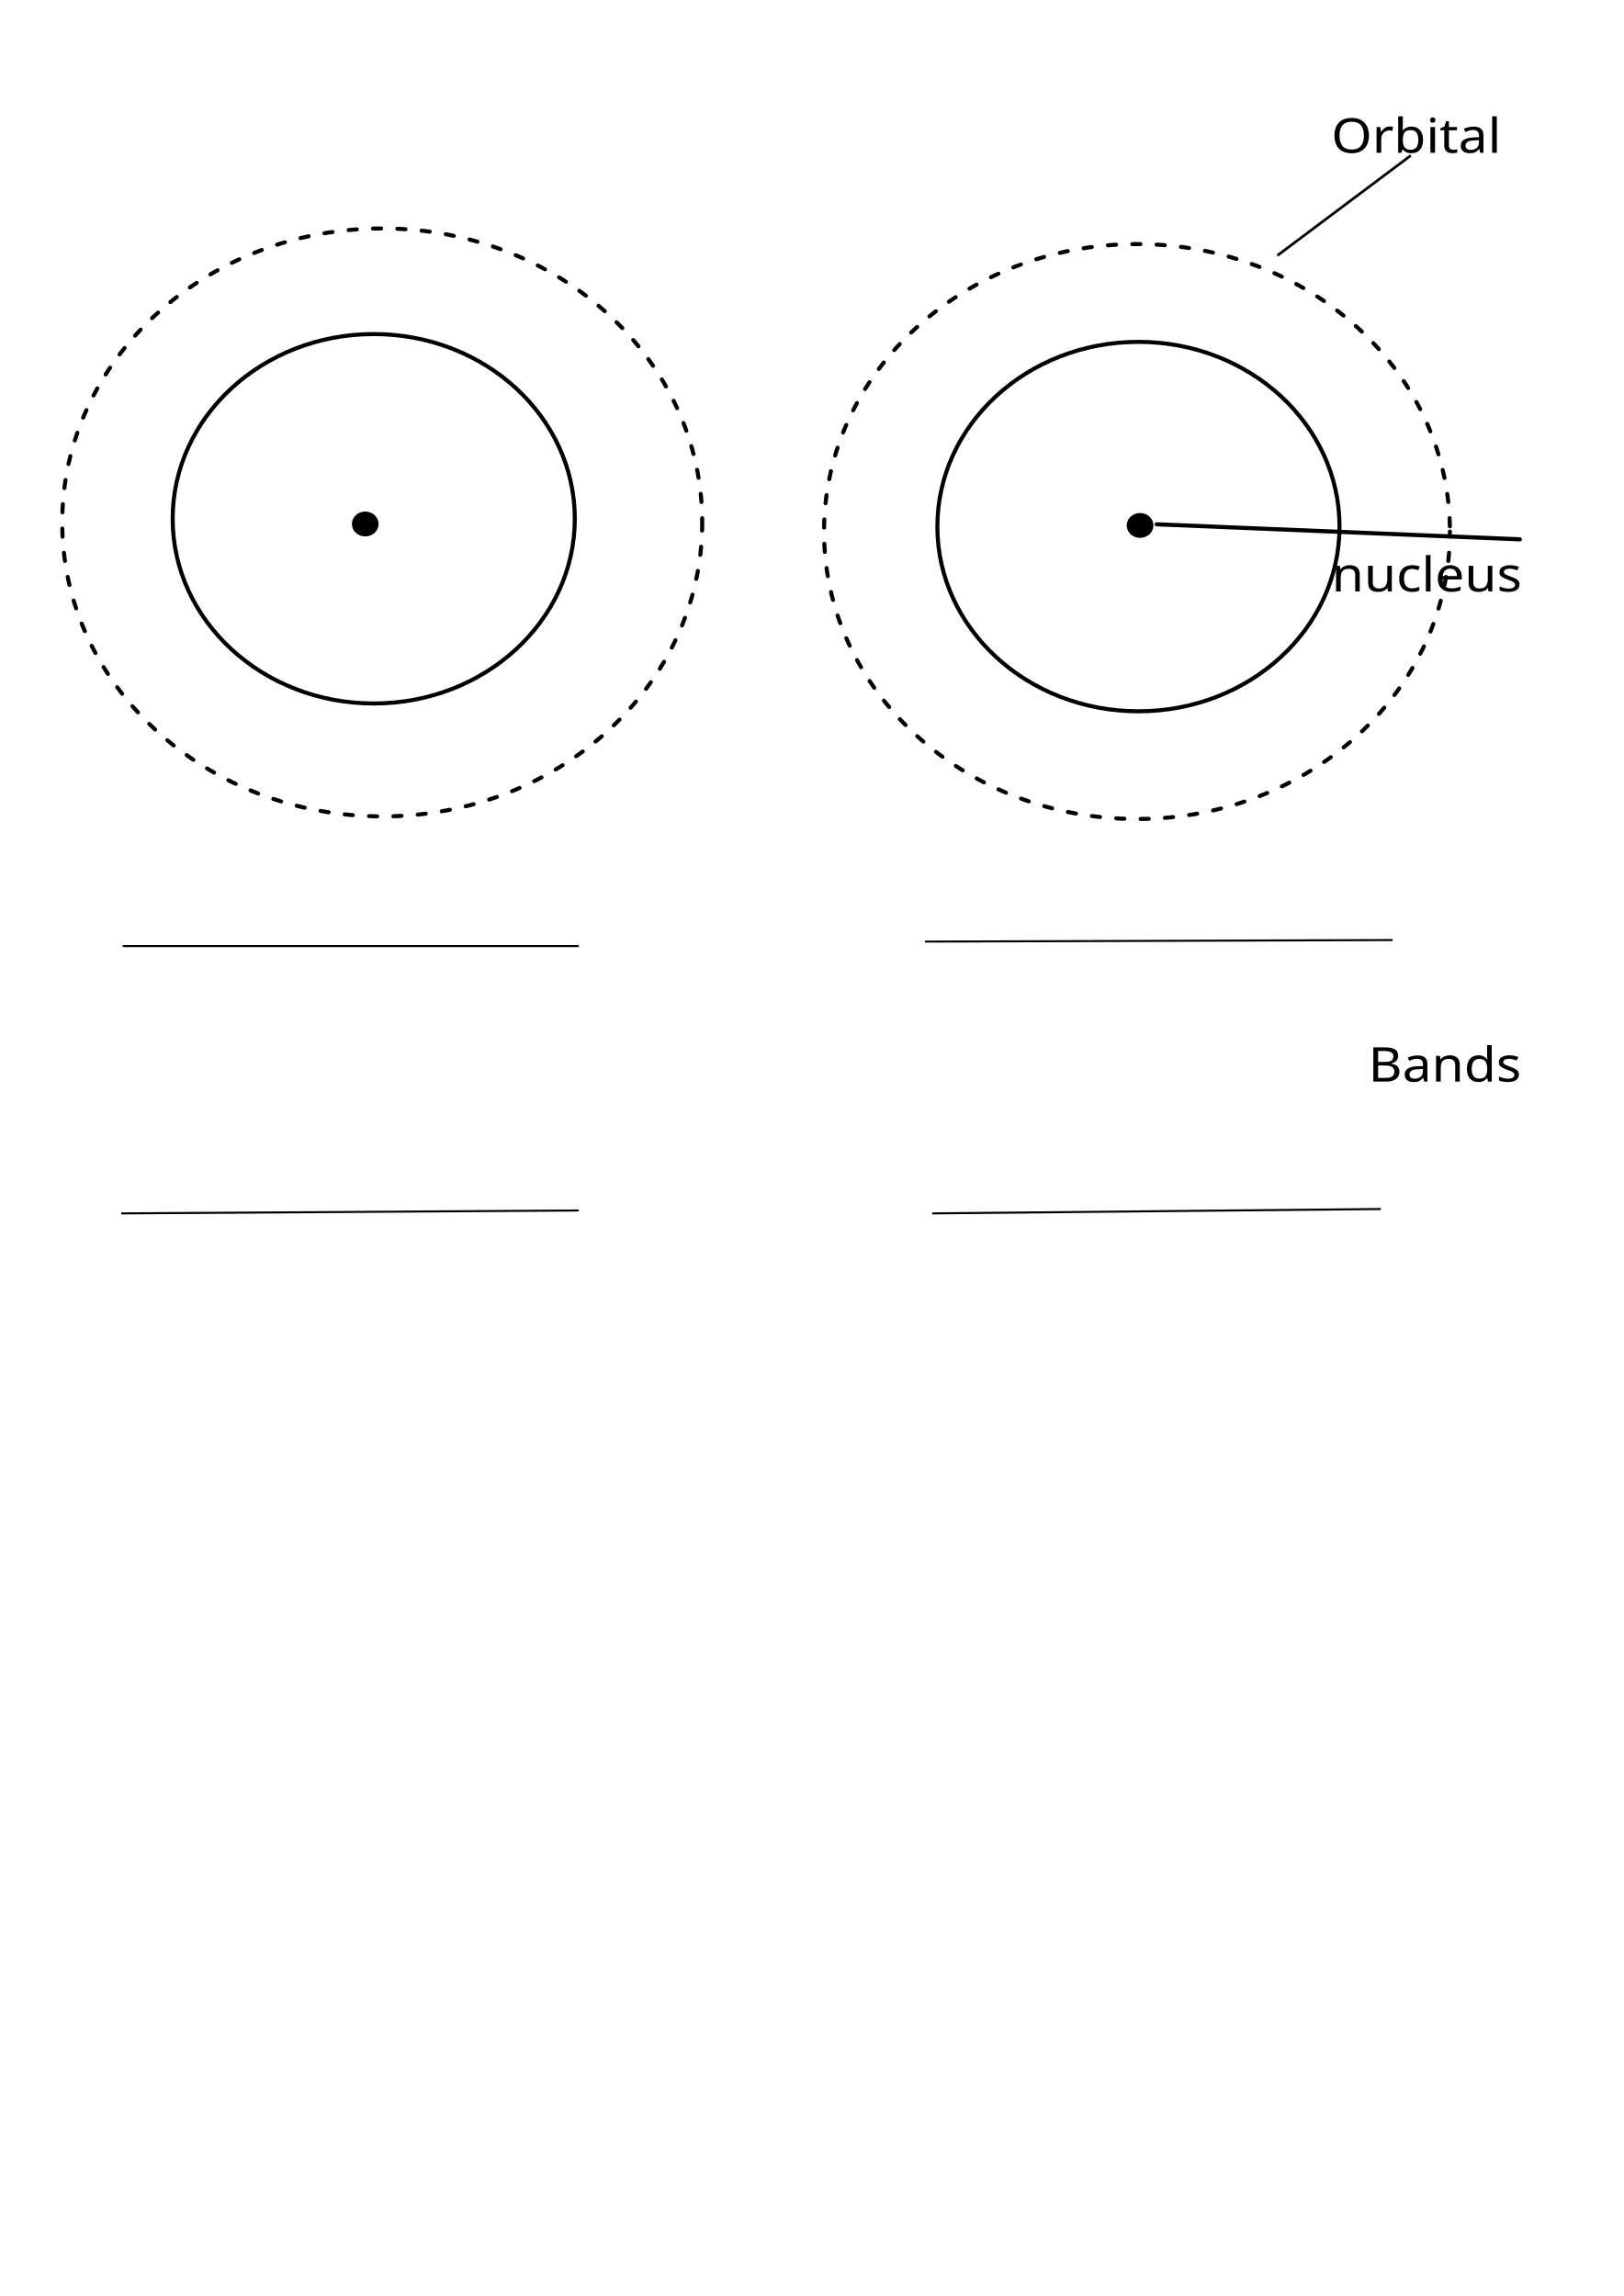
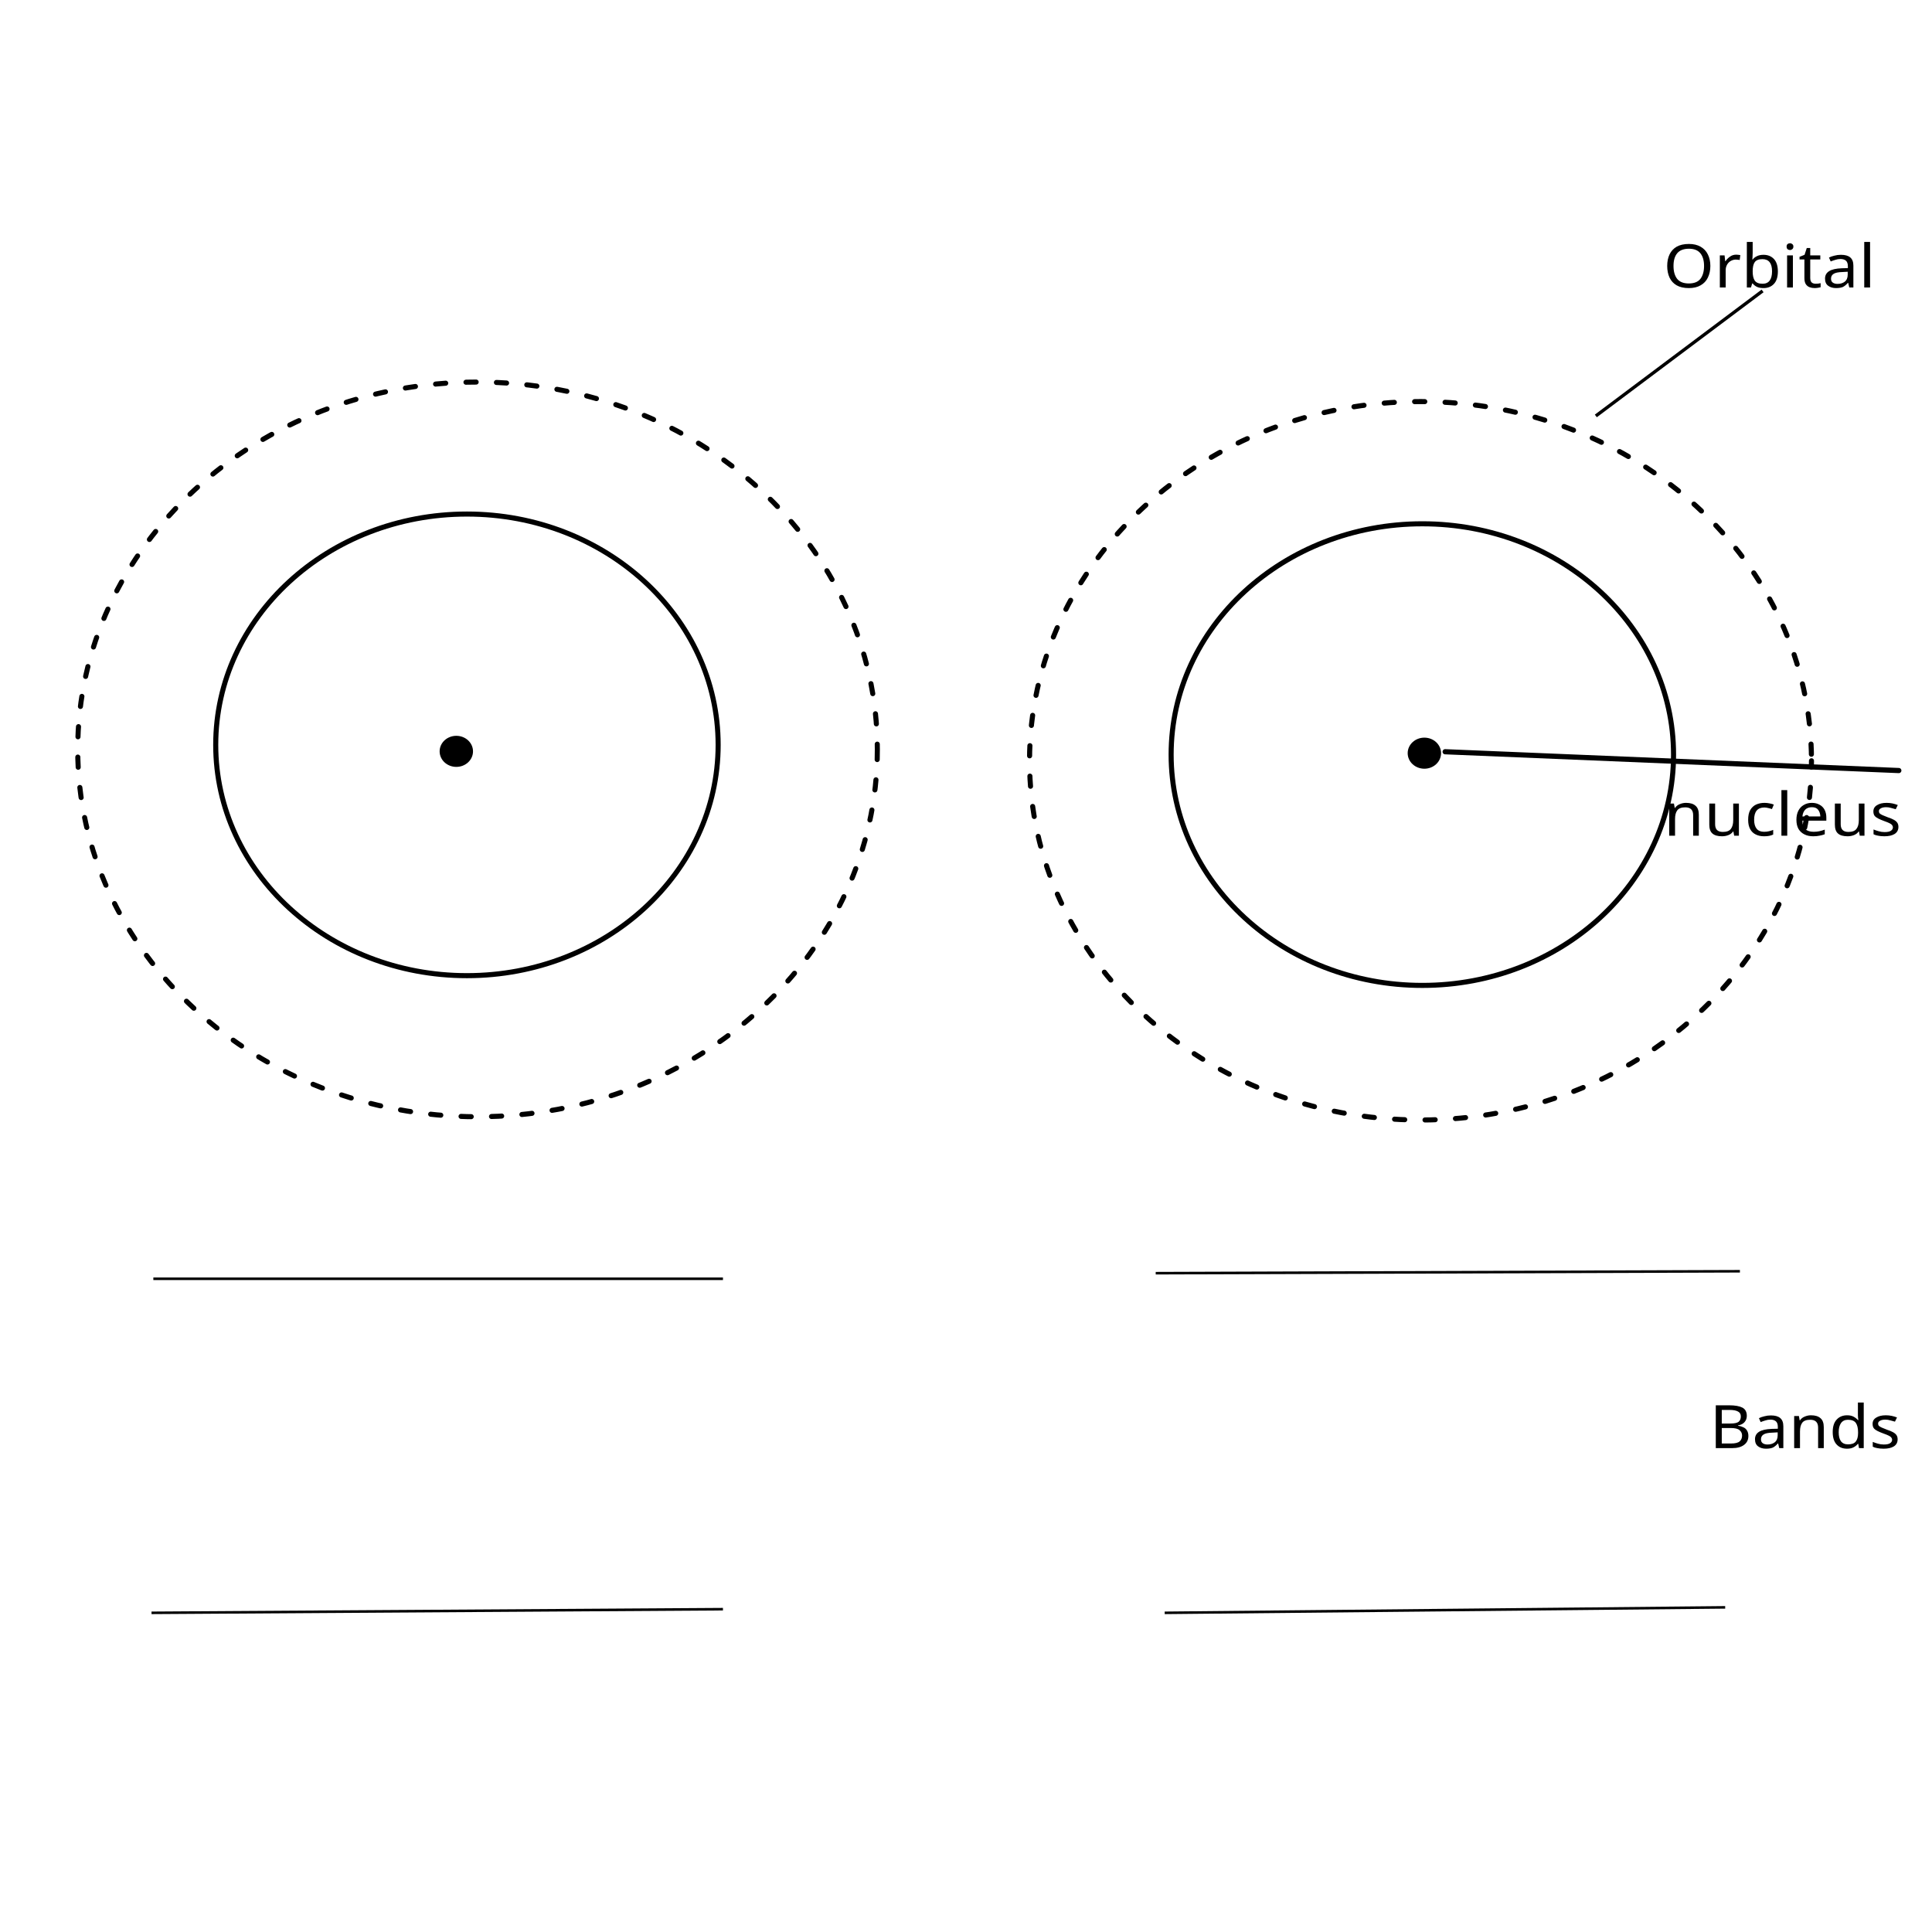
- <svg xmlns="http://www.w3.org/2000/svg" width="210" height="297" viewBox="0 0 210 297">
+ <svg xmlns="http://www.w3.org/2000/svg" width="400" height="400" viewBox="0 20 200 140">
  <style>
        .B{stroke-linejoin:bevel}.C{stroke:#000}.D{stroke-width:.525}.E{font-size:6.488px}.F{word-spacing:0}.G{stroke-linecap:round}
    </style>
  <g fill="none" class="C B D">
    <g stroke-dasharray="1.051, 2.102" class="G">
      <ellipse cx="49.434" cy="67.578" rx="41.388" ry="38.027" />
      <ellipse cx="147.05" cy="68.756" stroke-dashoffset=".4" rx="40.473" ry="37.186" />
    </g>
    <ellipse cx="48.337" cy="67.107" rx="26.005" ry="23.893" />
    <ellipse cx="147.24" cy="68.116" rx="26.005" ry="23.893" />
  </g>
  <g fill-rule="evenodd" class="B C D">
    <ellipse cx="47.238" cy="67.78" rx="1.465" ry="1.346" />
    <ellipse cx="147.45" cy="67.969" rx="1.465" ry="1.346" />
  </g>
  <text x="169.622" y="145.96" class="E F" font-family="sans-serif" letter-spacing="0" transform="scale(1.0433 .95854)" xml:space="preserve">
    <tspan x="169.622" y="145.96">Bands</tspan>
  </text>
  <text x="165.036" y="20.614" class="E F" font-family="'Bitstream Charter'" letter-spacing="0" transform="scale(1.0433 .95854)" xml:space="preserve">
    <tspan x="165.036" y="20.614">Orbital</tspan>
  </text>
  <g fill="none" class="C">
    <path stroke-width=".341" marker-start="url(#A)" d="M165.2 33.057l17.262-12.94" />
    <path stroke-width=".537" marker-start="url(#B)" d="M149.6 67.82l46.965 1.947" class="B G" />
  </g>
  <text x="165.08" y="79.821" class="E F" font-family="'Courier 10 Pitch'" letter-spacing="0" transform="scale(1.0433 .95854)" xml:space="preserve">
    <tspan x="165.08" y="79.821">nucleus</tspan>
  </text>
  <path fill="none" stroke-width=".265" d="M15.875 122.38H74.84m45.73 34.58l58.02-.567m-162.904.567l59.153-.378m44.8-34.782l60.476-.2" class="C" />
</svg>
